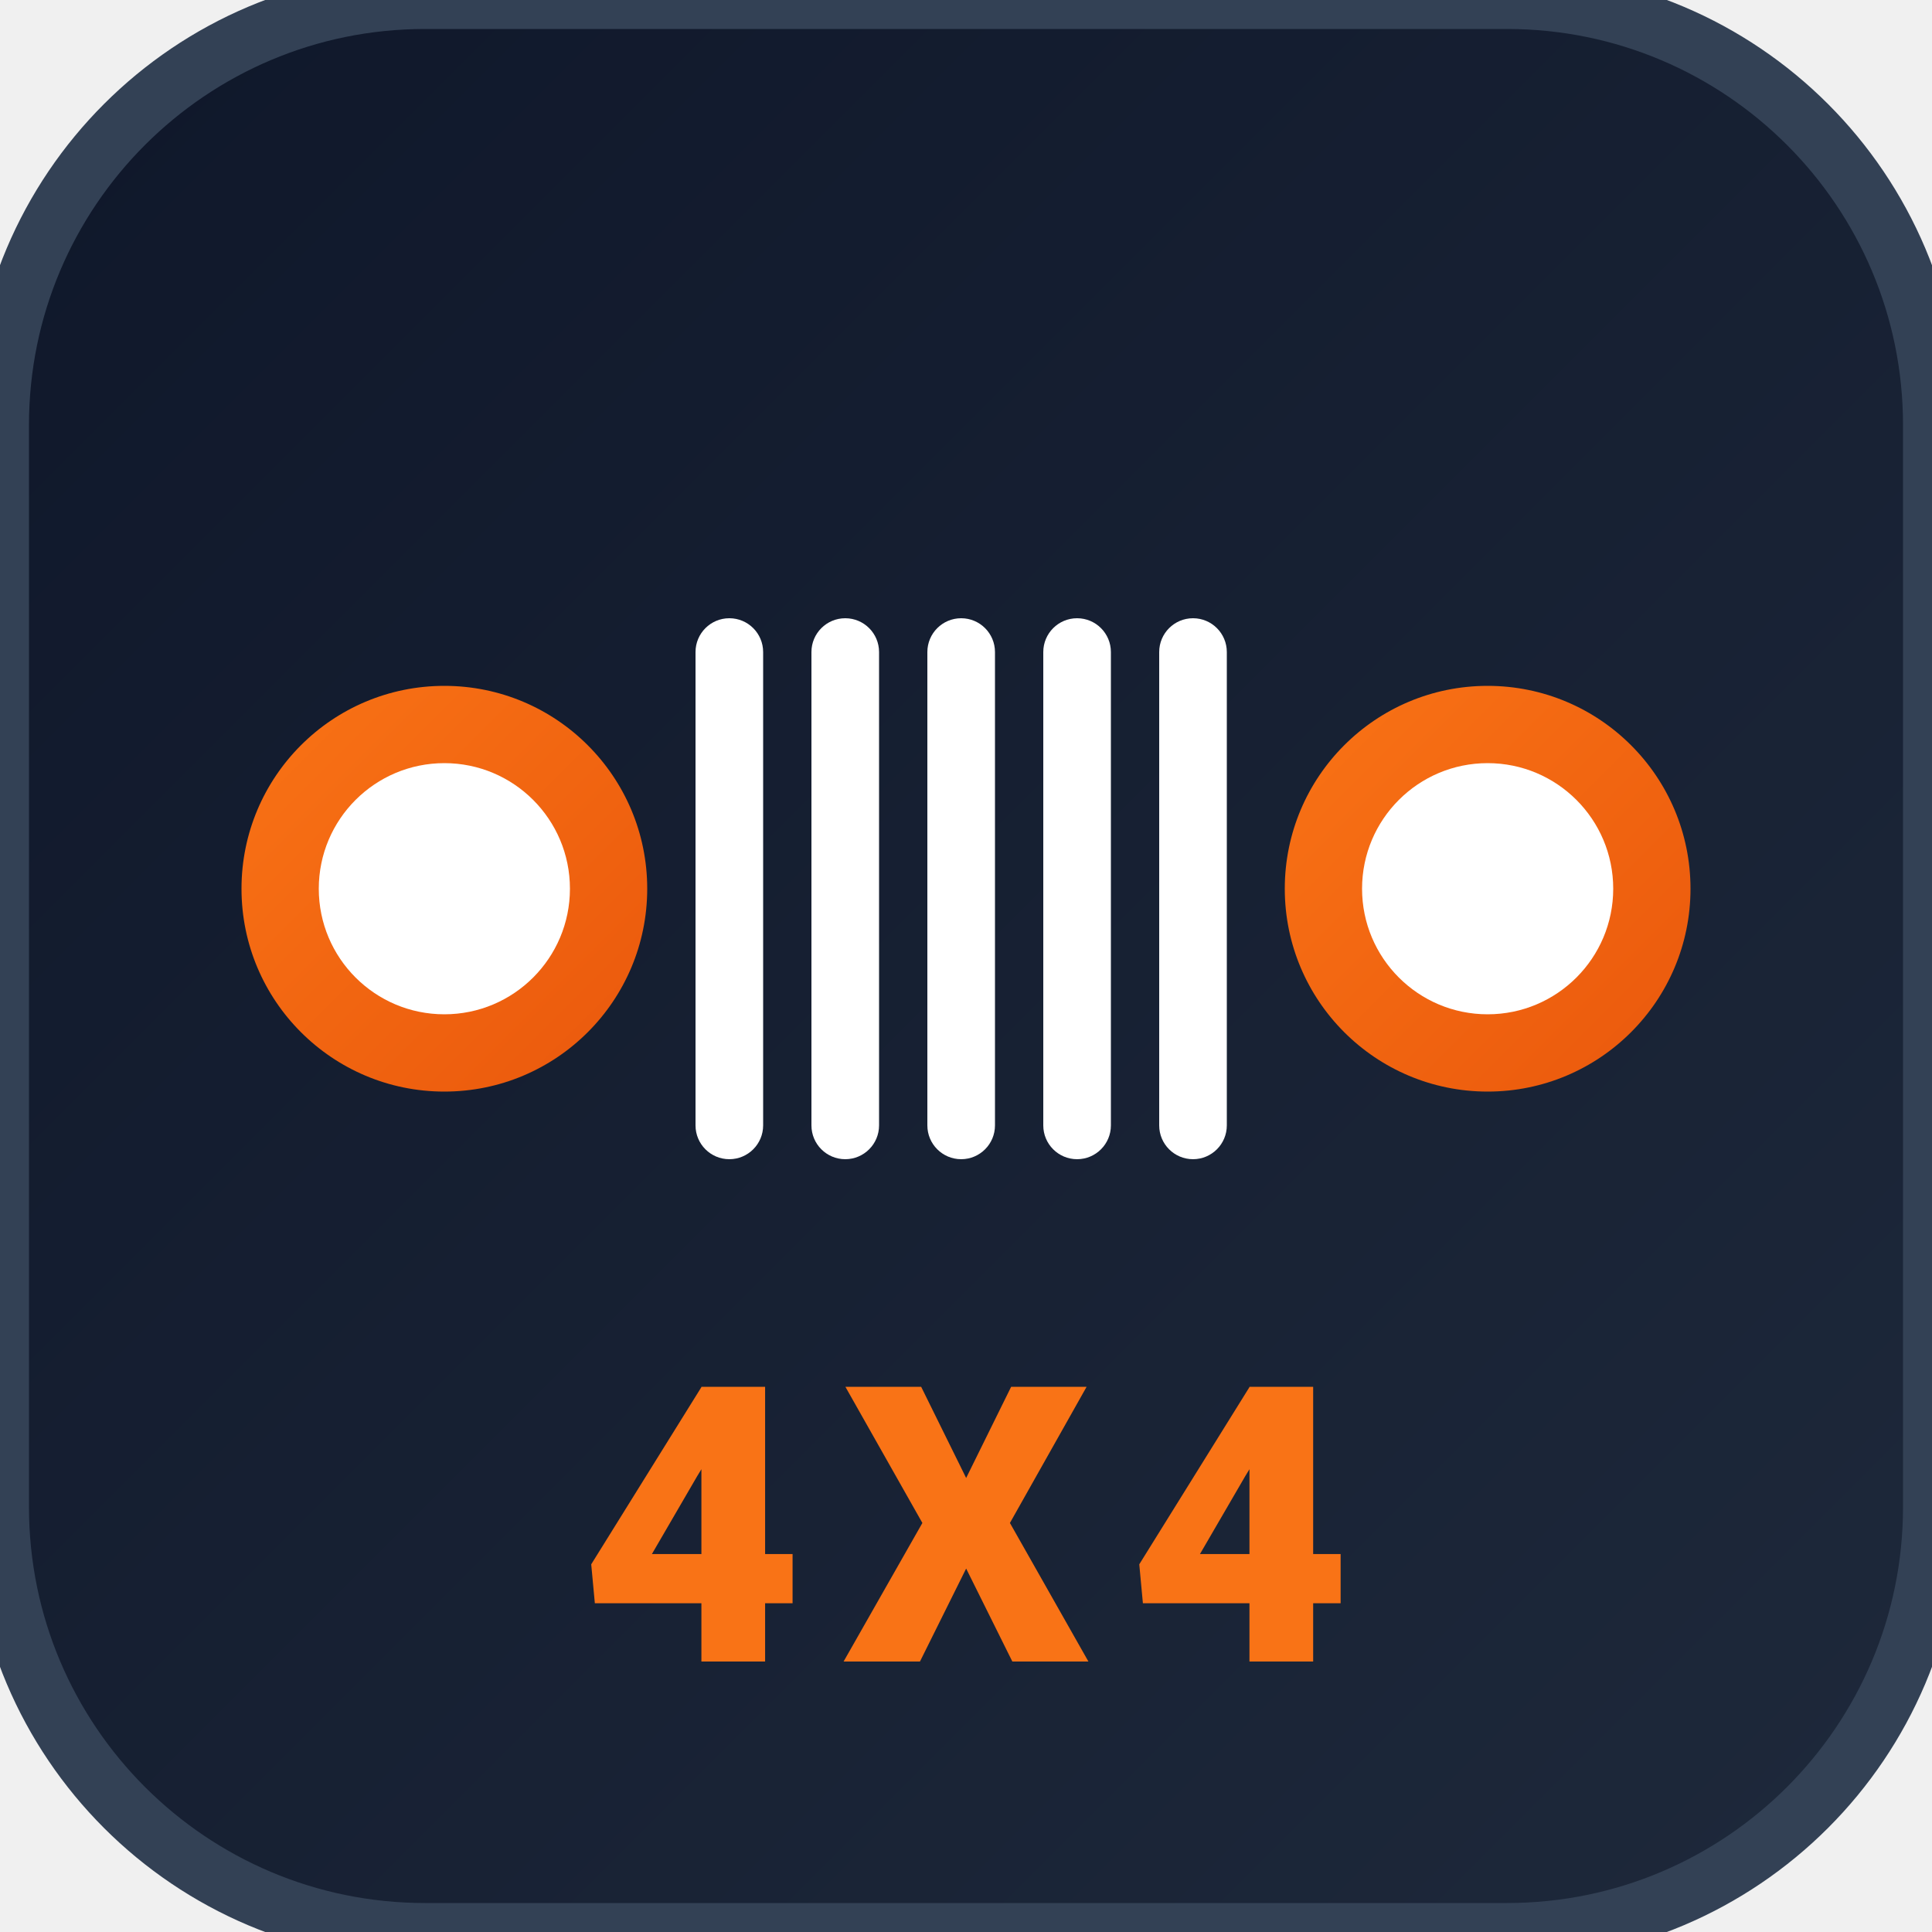
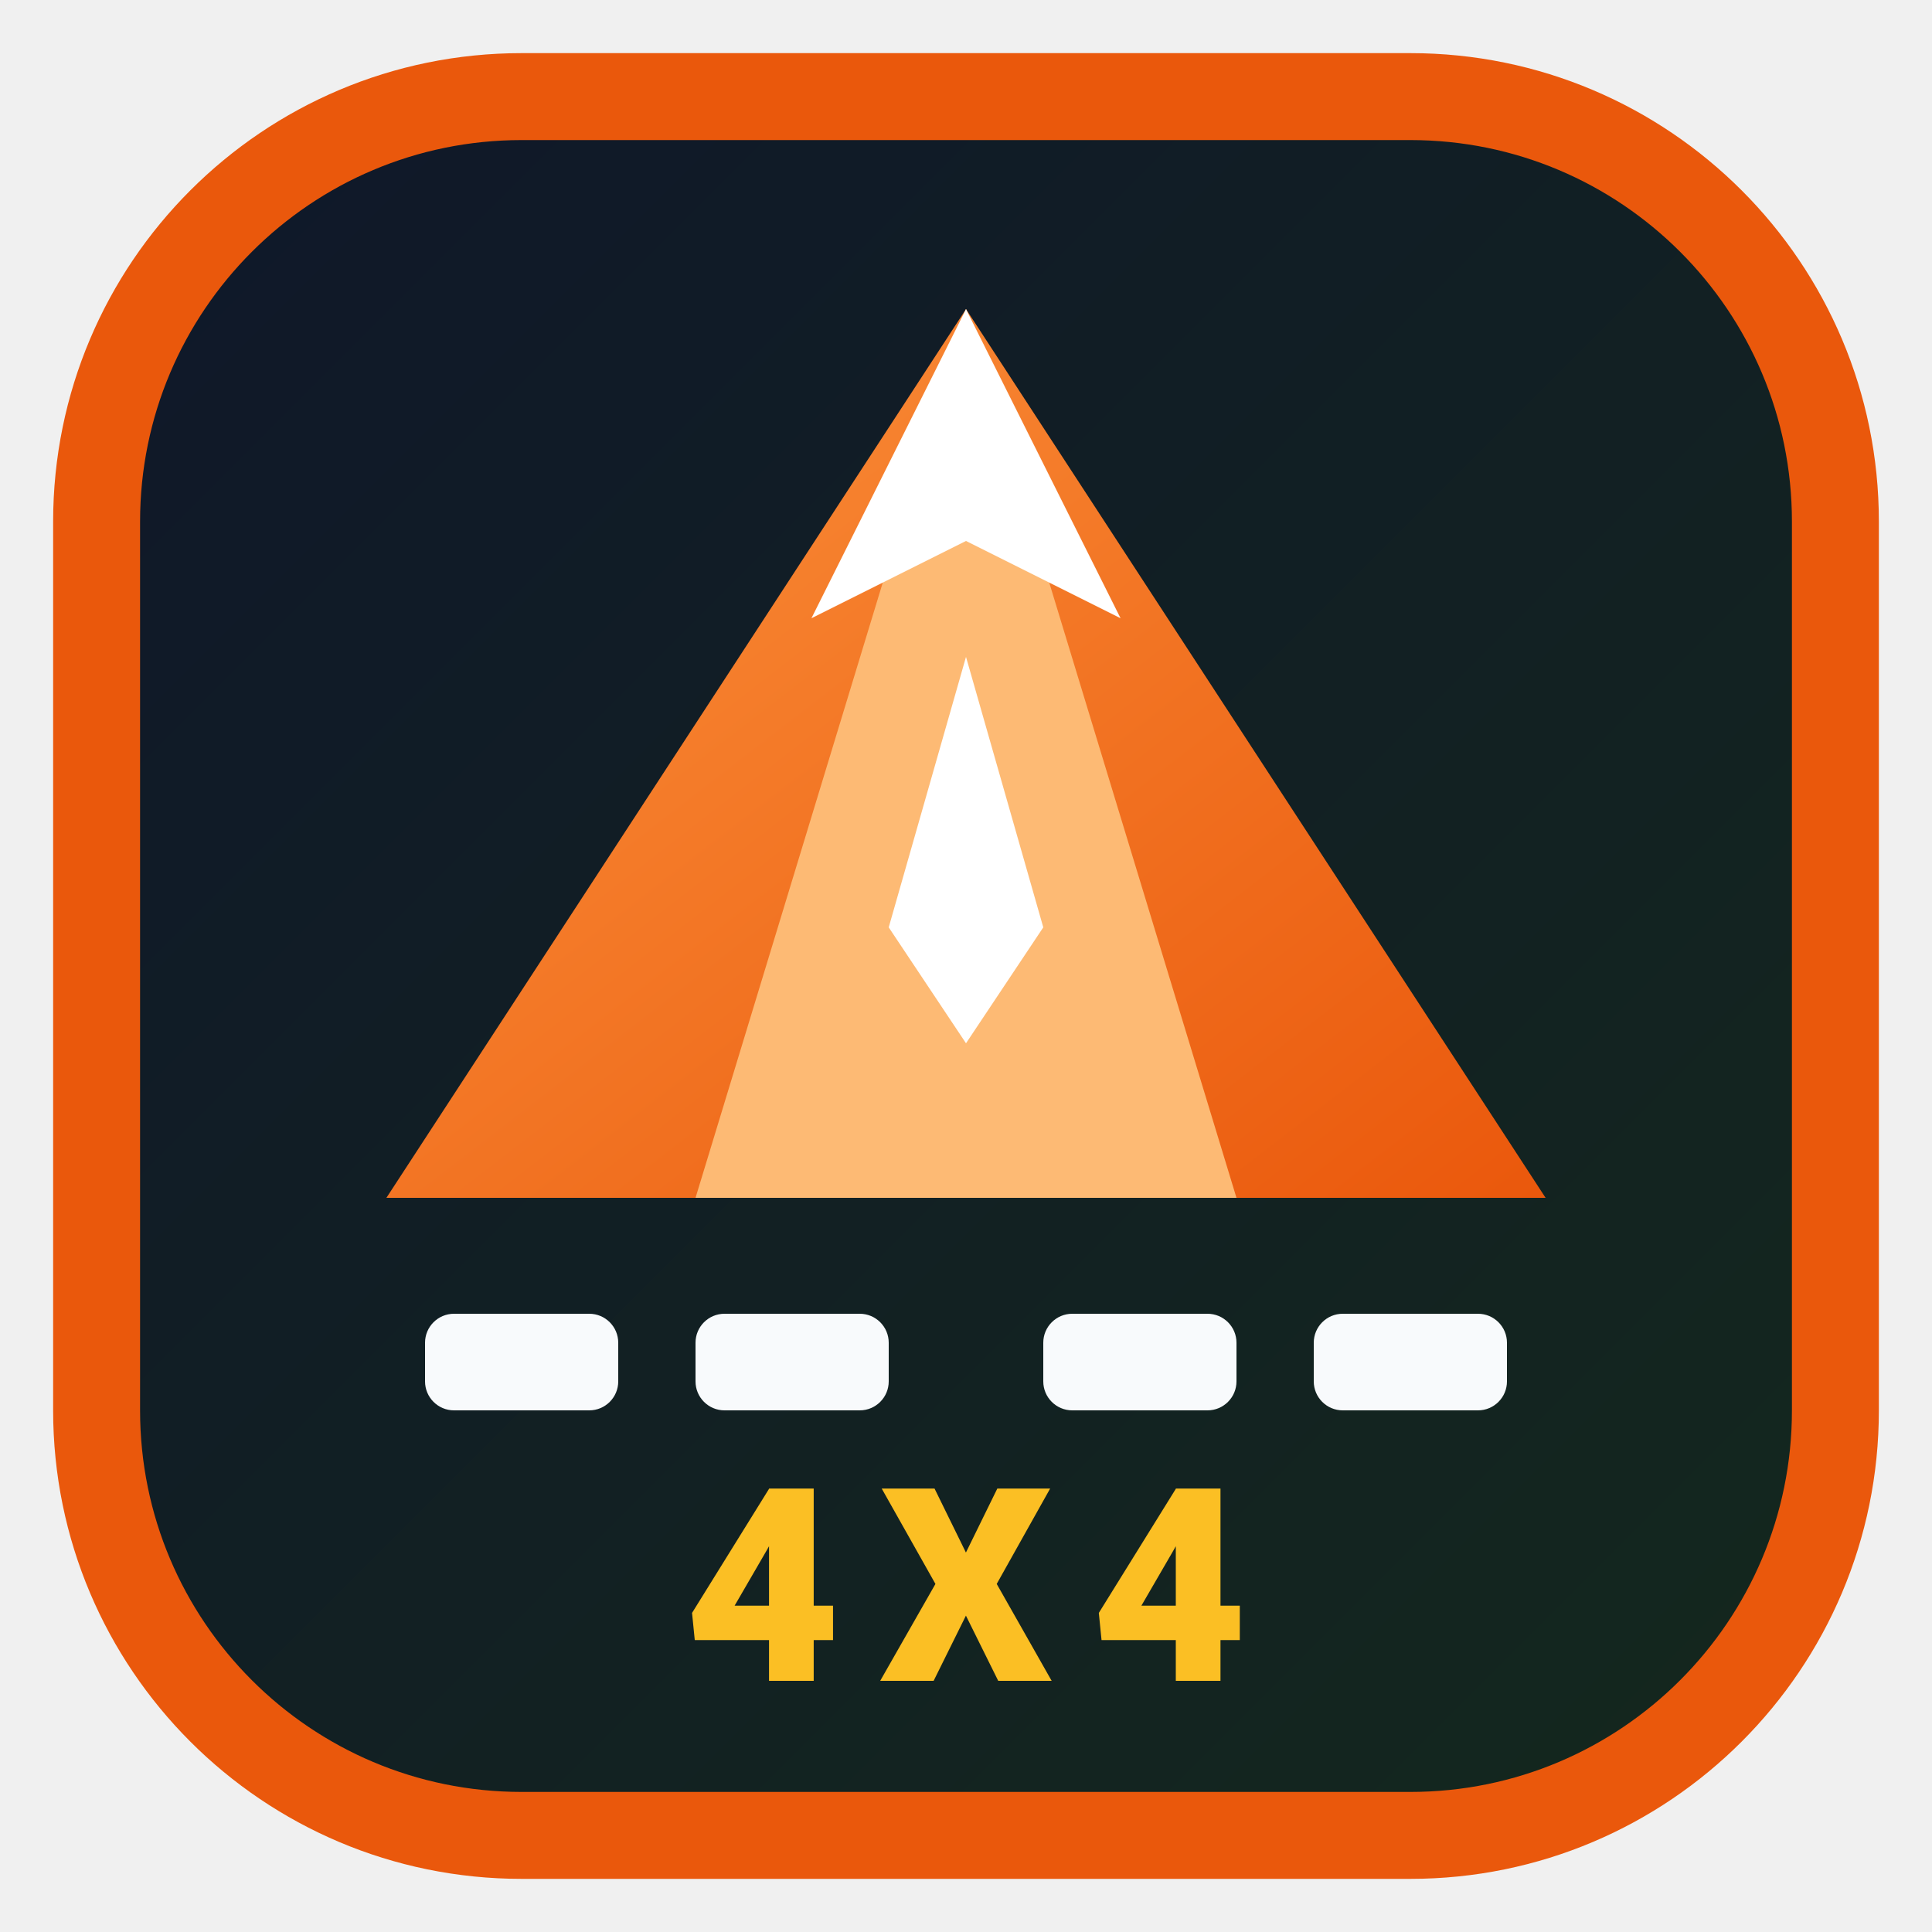
<svg xmlns="http://www.w3.org/2000/svg" viewBox="0 0 100 100">
  <defs>
-     <linearGradient id="gradBg" x1="0%" y1="0%" x2="100%" y2="100%">
+     <linearGradient id="shieldGrad" x1="0%" y1="0%" x2="100%" y2="100%">
      <stop offset="0%" stop-color="#0f172a" />
-       <stop offset="100%" stop-color="#1e293b" />
+       <stop offset="100%" stop-color="#14281d" />
    </linearGradient>
-     <linearGradient id="gradOrange" x1="0%" y1="0%" x2="100%" y2="100%">
-       <stop offset="0%" stop-color="#f97316" />
+     <linearGradient id="orangeGrad" x1="0%" y1="0%" x2="100%" y2="100%">
+       <stop offset="0%" stop-color="#fb923c" />
      <stop offset="100%" stop-color="#ea580c" />
    </linearGradient>
  </defs>
-   <rect width="100" height="100" rx="22" fill="url(#gradBg)" stroke="#334155" stroke-width="3" />
-   <circle cx="23" cy="46" r="10.5" fill="url(#gradOrange)" />
-   <circle cx="77" cy="46" r="10.5" fill="url(#gradOrange)" />
-   <circle cx="23" cy="46" r="6.5" fill="#ffffff" />
-   <circle cx="77" cy="46" r="6.5" fill="#ffffff" />
-   <rect x="36" y="32" width="3.5" height="28" rx="1.75" fill="#ffffff" />
-   <rect x="42" y="32" width="3.5" height="28" rx="1.75" fill="#ffffff" />
-   <rect x="48" y="32" width="3.5" height="28" rx="1.75" fill="#ffffff" />
-   <rect x="54" y="32" width="3.5" height="28" rx="1.75" fill="#ffffff" />
-   <rect x="60" y="32" width="3.5" height="28" rx="1.75" fill="#ffffff" />
-   <text x="50" y="86" font-family="-apple-system, BlinkMacSystemFont, 'Segoe UI', Roboto, sans-serif" font-weight="900" font-size="20" fill="#f97316" text-anchor="middle" letter-spacing="2">4X4</text>
+   <rect x="5" y="5" width="90" height="90" rx="22" fill="url(#shieldGrad)" stroke="#ea580c" stroke-width="4.5" />
+   <polygon points="50,16 80,62 20,62" fill="url(#orangeGrad)" />
+   <polygon points="50,16 64,62 36,62" fill="#fdba74" />
+   <polygon points="50,16 58,32 50,28 42,32" fill="#ffffff" />
+   <rect x="22" y="68" width="10" height="5" rx="1.5" fill="#f8fafc" />
+   <rect x="36" y="68" width="10" height="5" rx="1.5" fill="#f8fafc" />
+   <rect x="54" y="68" width="10" height="5" rx="1.5" fill="#f8fafc" />
+   <rect x="68" y="68" width="10" height="5" rx="1.5" fill="#f8fafc" />
+   <polygon points="50,34 54,48 50,54 46,48" fill="#ffffff" />
+   <text x="50" y="87" font-family="'Segoe UI', -apple-system, Roboto, sans-serif" font-weight="900" font-size="14" fill="#fbbf24" text-anchor="middle" letter-spacing="2">4X4</text>
</svg>
